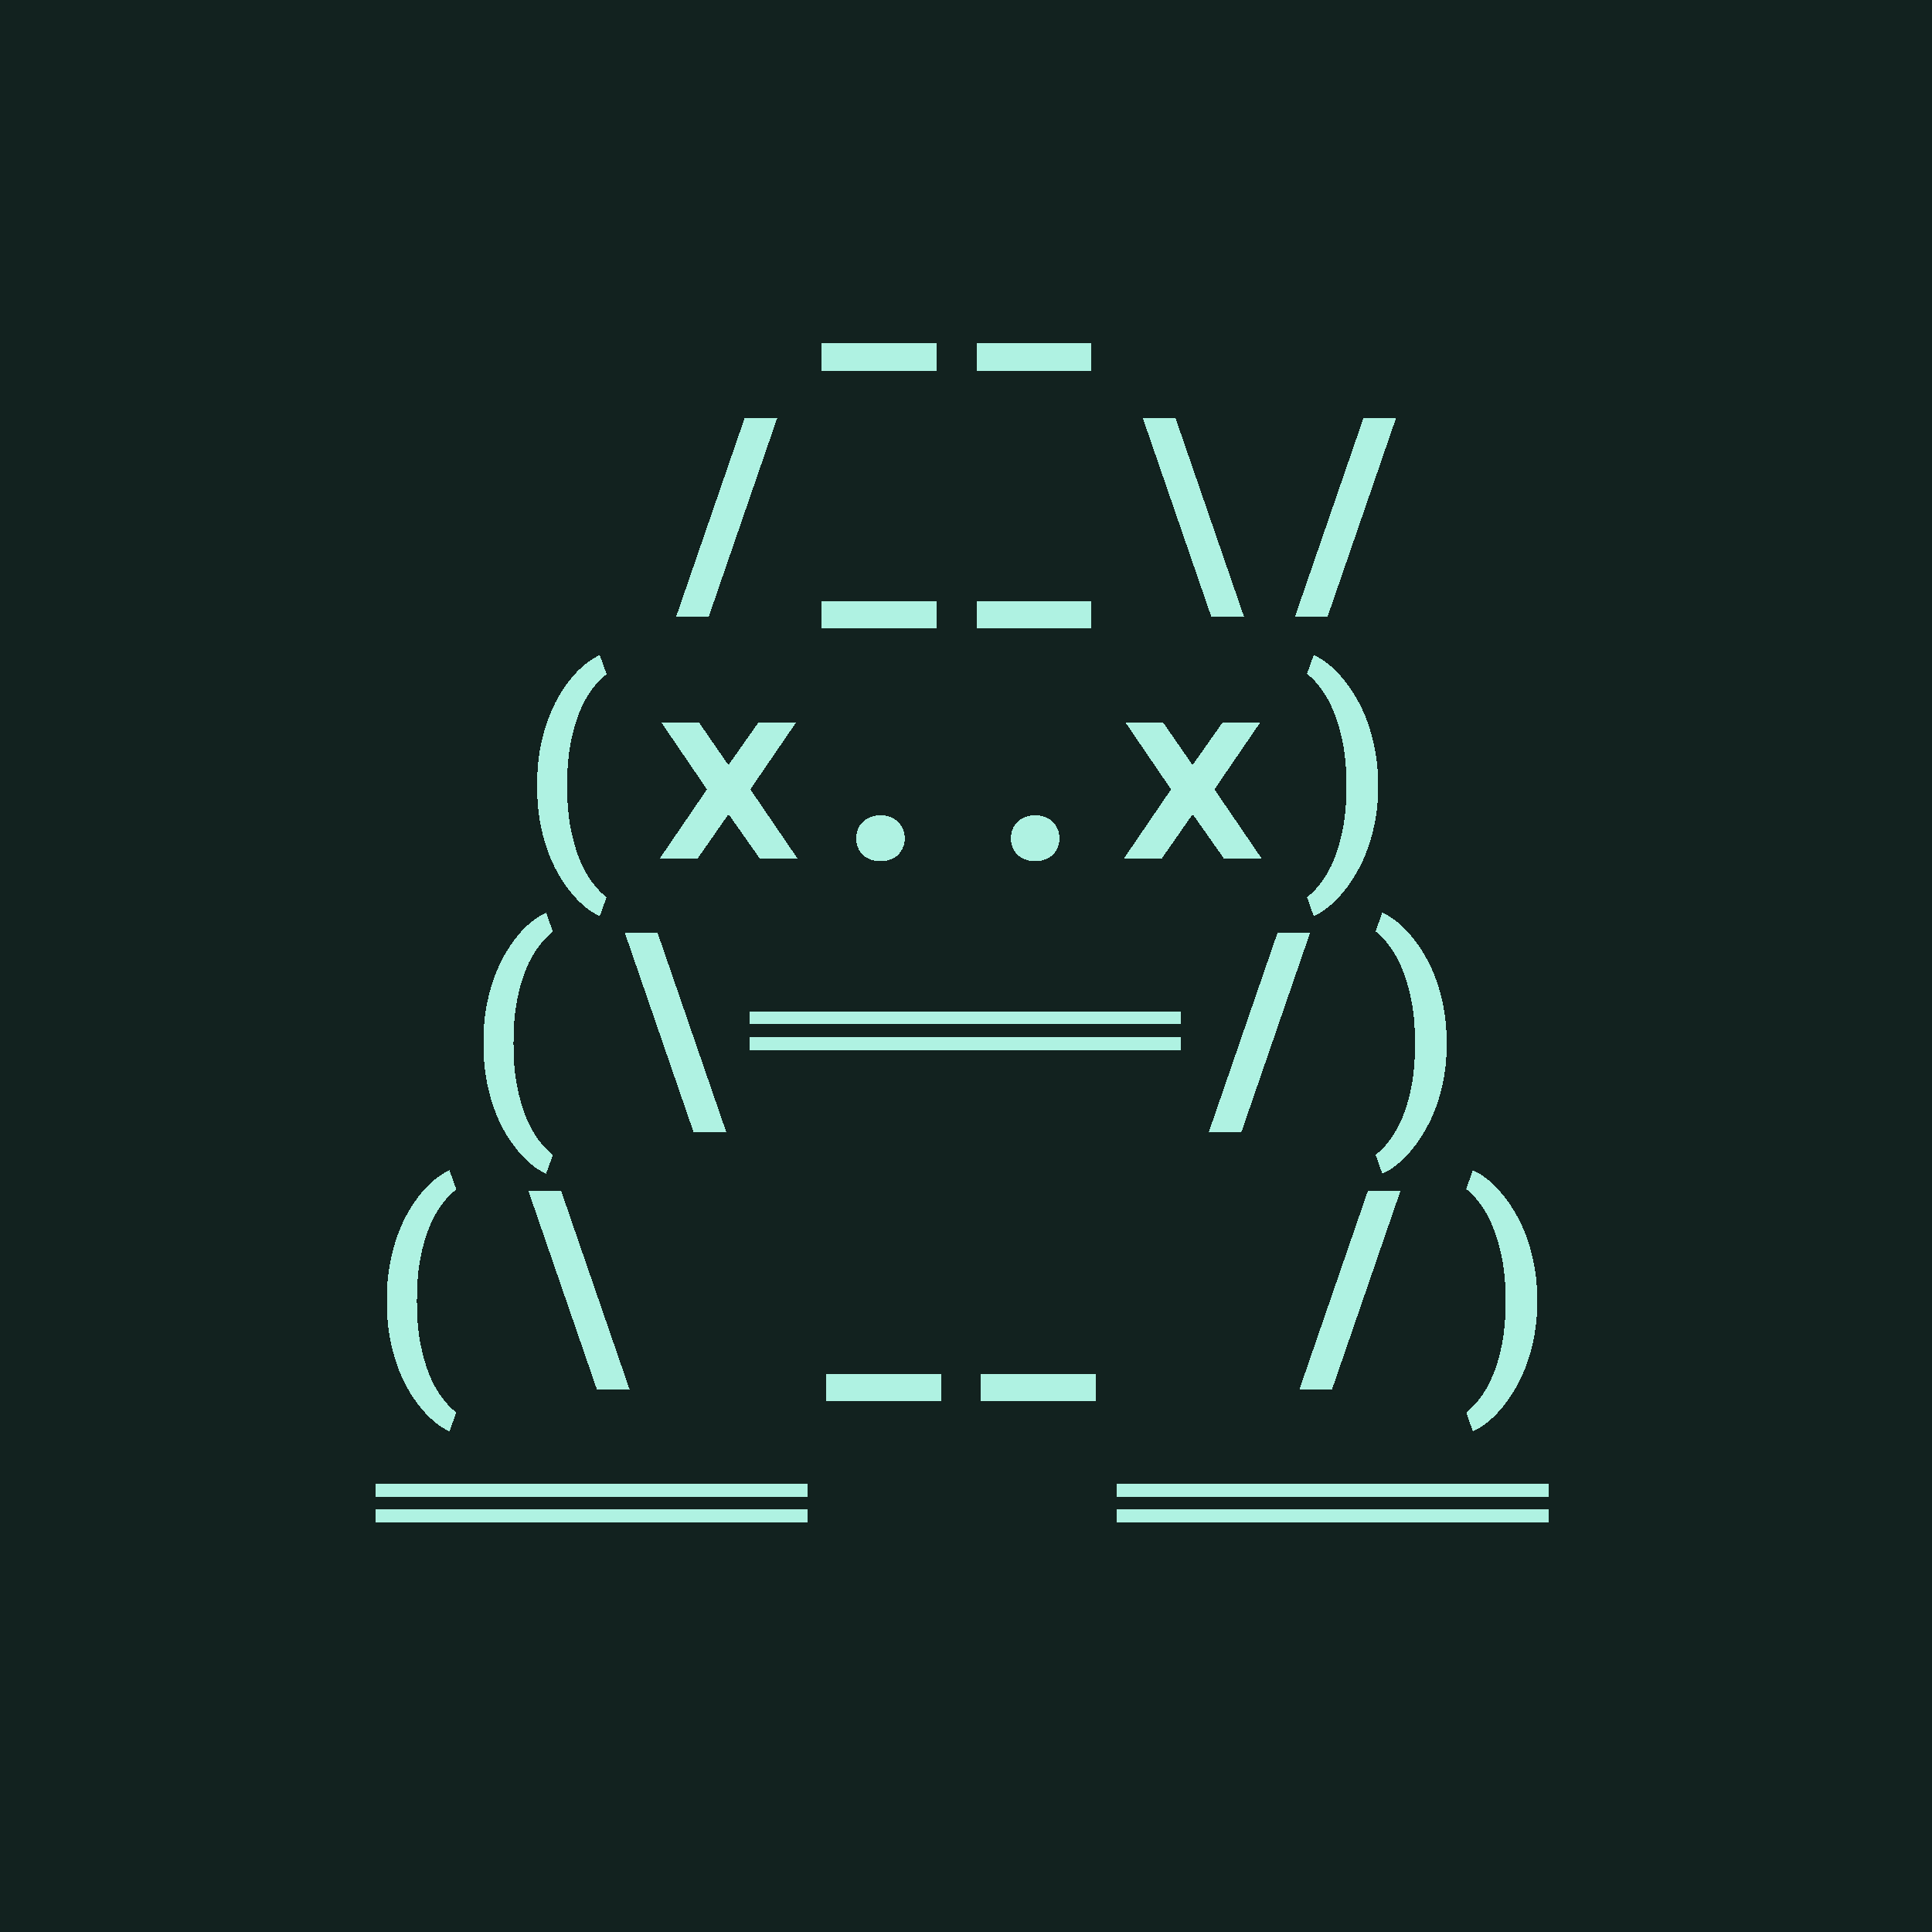
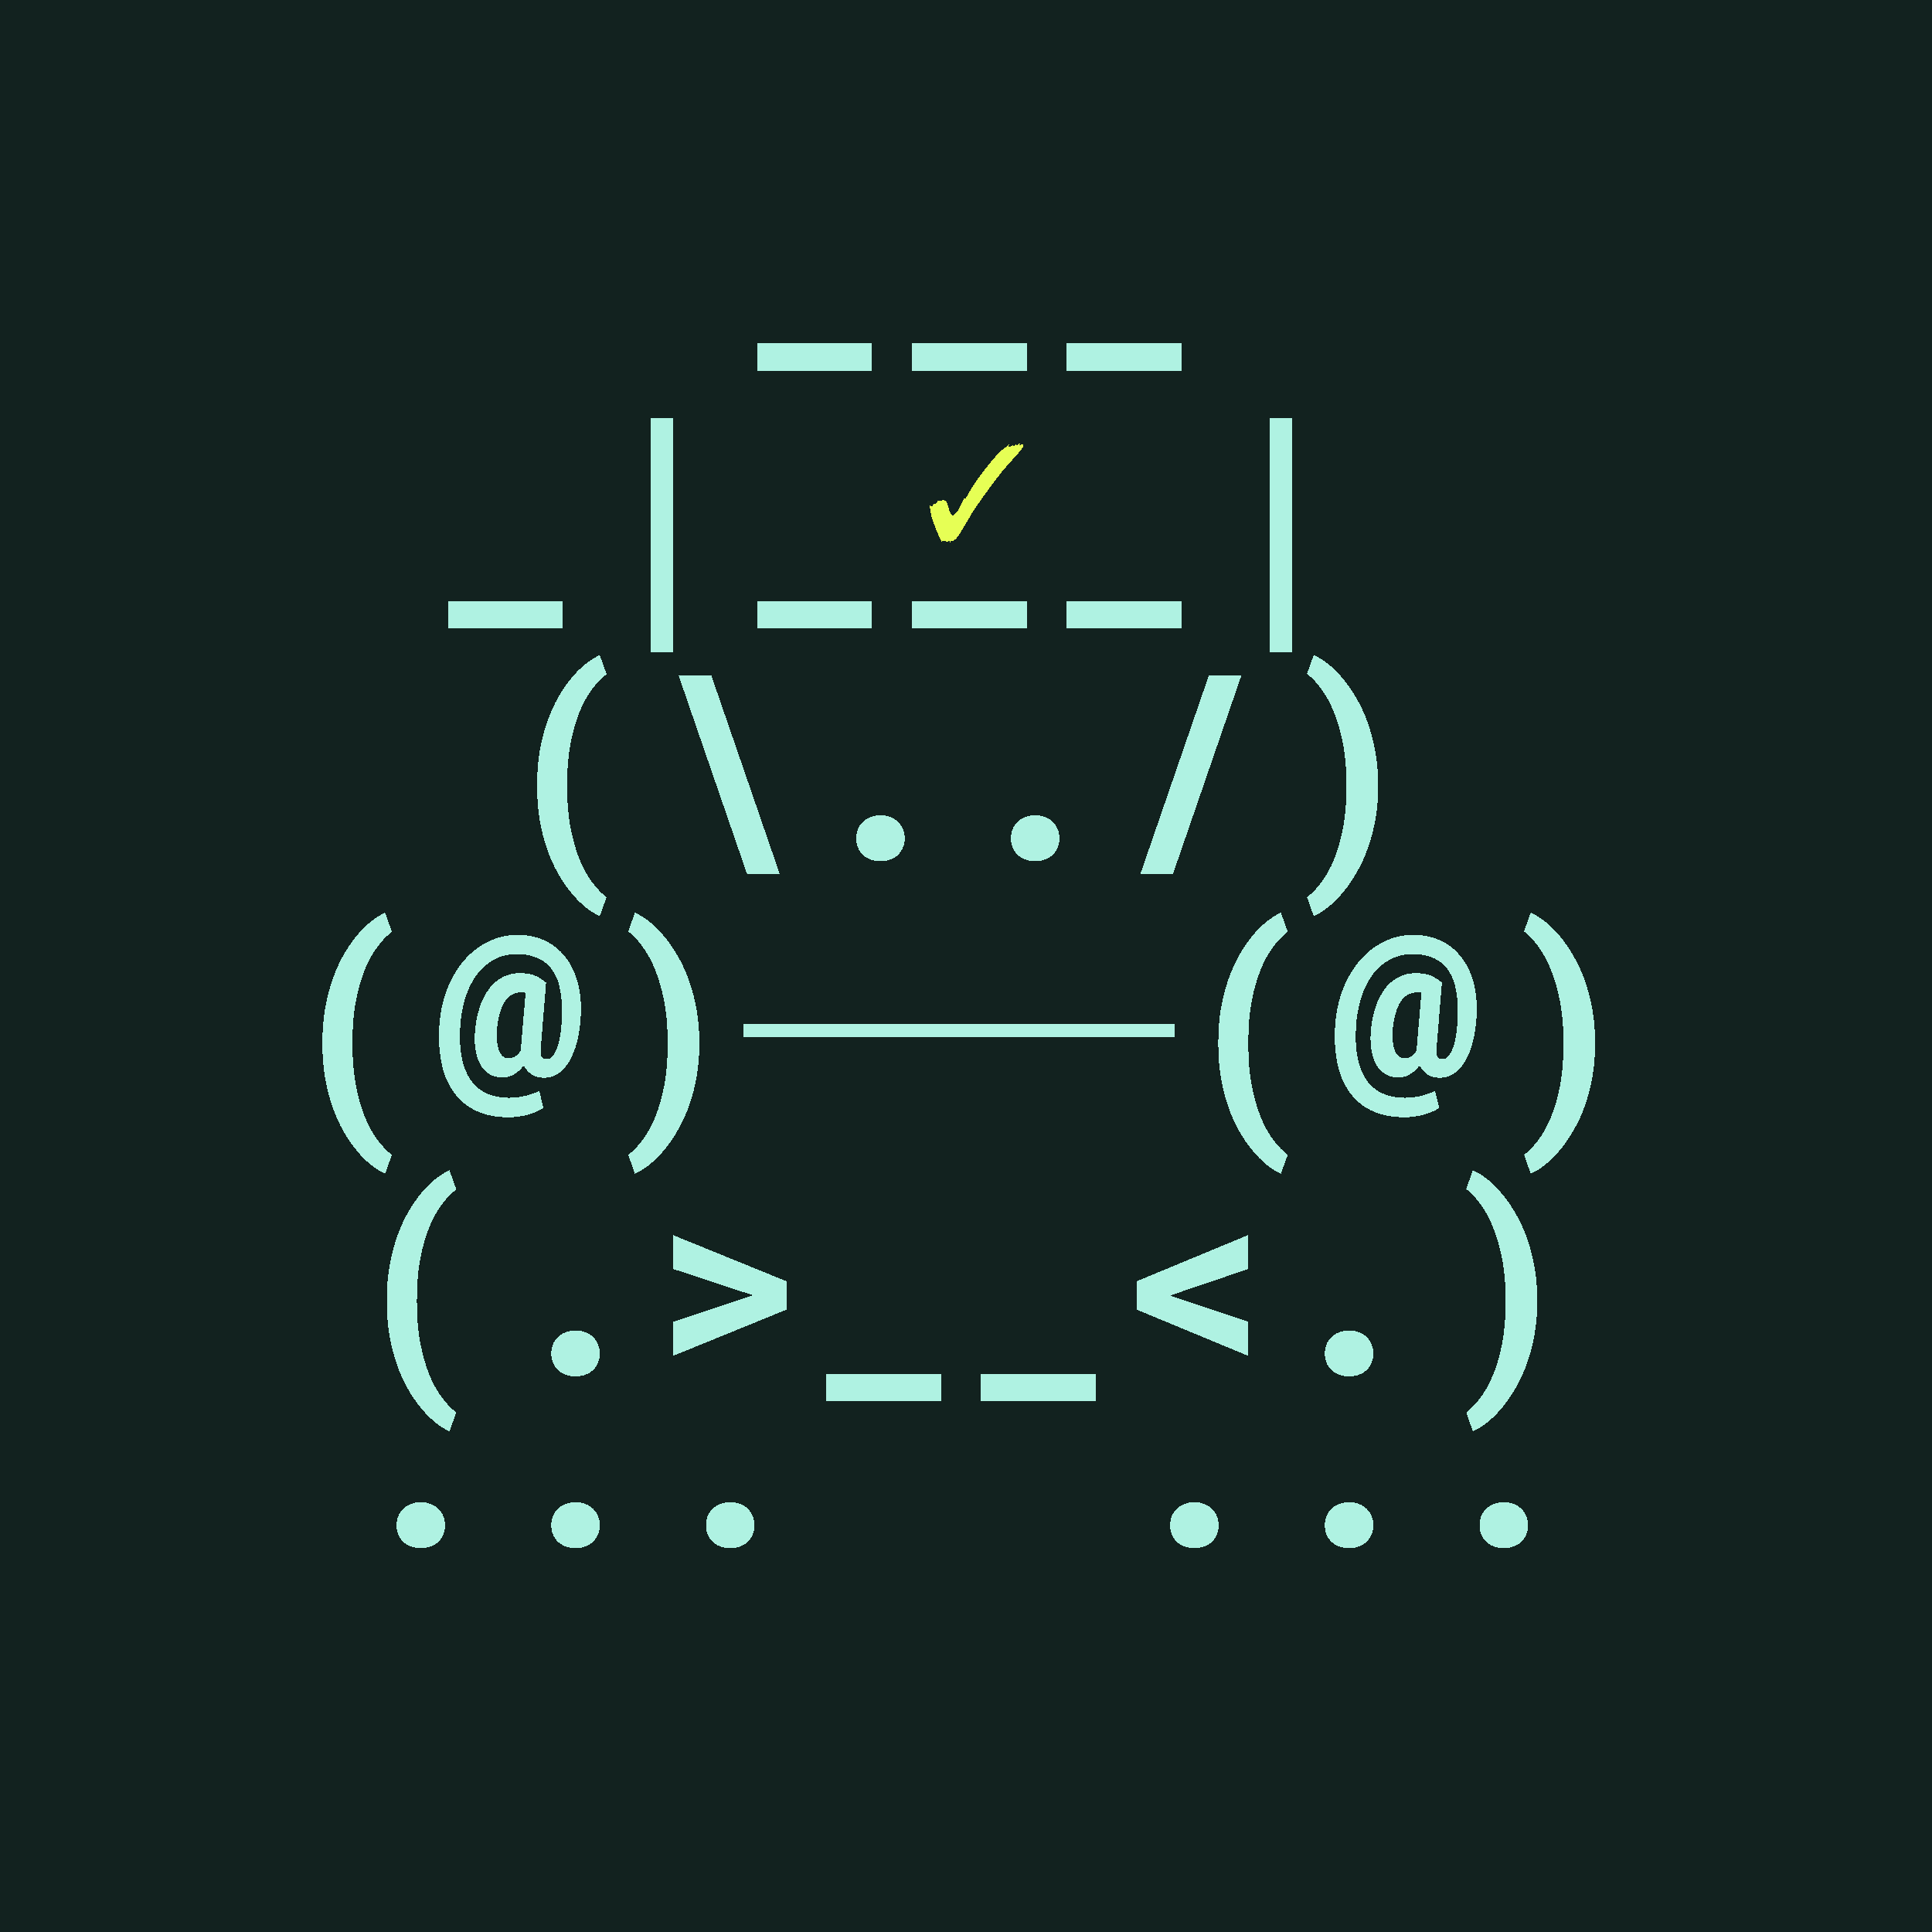
<svg xmlns="http://www.w3.org/2000/svg" viewBox="0 0 90 90" shape-rendering="crispEdges" width="512" height="512">
  <style>svg {width: 100%;height: 100%;margin: 0;padding: 0;overflow: hidden;display: flex;justify-content: center;background:#12221F;}</style>
  <rect width="90" height="90" fill="#12221F" />
-   <path fill="#AFF2E2" d="M18.021 60.531c0-.55.041-1.068.123-1.553.087-.488.202-.937.346-1.347.145-.414.313-.791.504-1.131.195-.34.4-.64.615-.902.215-.262.436-.483.662-.663.231-.183.454-.324.668-.421l.317.89a3.654 3.654 0 0 0-.656.68 4.59 4.59 0 0 0-.592 1.055 7.816 7.816 0 0 0-.422 1.464c-.11.56-.164 1.198-.164 1.916v.153c0 .723.055 1.363.164 1.922.11.558.25 1.047.422 1.465.176.422.373.775.592 1.06.218.285.437.512.656.68l-.317.879a3.233 3.233 0 0 1-.668-.422 4.66 4.66 0 0 1-.662-.668 6.31 6.31 0 0 1-.615-.897 7.093 7.093 0 0 1-.504-1.125 8.713 8.713 0 0 1-.345-1.347 9.344 9.344 0 0 1-.123-1.559v-.129Zm6.592-5.062h1.524l3.193 9.263h-1.523l-3.194-9.263Zm19.219 9.803h-5.344V64h5.344v1.272Zm7.208 0h-5.345V64h5.344v1.272Zm11.009-.54H60.53l3.194-9.263h1.517l-3.193 9.263Zm9.562-4.072a8.64 8.64 0 0 1-.129 1.524 8.338 8.338 0 0 1-.351 1.336 6.713 6.713 0 0 1-.522 1.13 6.145 6.145 0 0 1-.627.914c-.222.27-.45.499-.685.686a3.11 3.11 0 0 1-.686.428l-.31-.88a3.56 3.56 0 0 0 .65-.673c.219-.285.416-.637.592-1.055.176-.418.318-.908.428-1.47.11-.563.164-1.206.164-1.928v-.152c0-.72-.057-1.36-.17-1.922a7.913 7.913 0 0 0-.434-1.477 4.723 4.723 0 0 0-.592-1.06 3.572 3.572 0 0 0-.638-.674l.31-.873c.223.097.451.24.686.427.234.188.463.416.685.686.223.266.432.57.627.914.2.34.373.717.522 1.13a8.54 8.54 0 0 1 .48 2.86v.13Z" />
-   <path fill="#AFF2E2" d="M43.625 17.271h-5.344V16h5.344v1.271Zm7.207 0h-5.344V16h5.344v1.271ZM33.014 28.732h-1.518l3.194-9.263h1.517l-3.193 9.263Zm10.611.539h-5.344V28h5.344v1.271Zm7.207 0h-5.344V28h5.344v1.271Zm2.402-9.802h1.524l3.193 9.263h-1.523l-3.194-9.263Zm8.608 9.263h-1.518l3.194-9.263h1.517l-3.193 9.263Z" />
-   <path fill="#AFF2E2" d="M25.021 36.531c0-.55.041-1.068.123-1.553.087-.488.202-.937.346-1.347.145-.414.313-.791.504-1.131.195-.34.4-.64.615-.902a4.4 4.4 0 0 1 .662-.662 3.23 3.23 0 0 1 .668-.422l.317.89a3.654 3.654 0 0 0-.656.68 4.59 4.59 0 0 0-.592 1.055 7.816 7.816 0 0 0-.422 1.464c-.11.56-.164 1.198-.164 1.916v.153c0 .723.055 1.363.164 1.922.11.558.25 1.047.422 1.465.176.422.373.775.592 1.06.218.285.437.512.656.68l-.317.879a3.233 3.233 0 0 1-.668-.422 4.66 4.66 0 0 1-.662-.668 6.31 6.31 0 0 1-.615-.897 7.093 7.093 0 0 1-.504-1.125 8.713 8.713 0 0 1-.345-1.347 9.344 9.344 0 0 1-.123-1.559v-.129Zm8.913-.891 1.394-1.98h1.752l-2.127 3.112L37.156 40h-1.758l-1.459-2.074L32.492 40H30.73l2.203-3.228-2.122-3.112h1.753l1.37 1.98Zm5.953 3.417c0-.153.025-.293.076-.422a.92.92 0 0 1 .222-.34c.098-.098.217-.174.358-.229.14-.058.299-.088.475-.088.175 0 .334.03.474.088.14.055.258.131.352.229a.92.92 0 0 1 .222.34c.055.129.082.27.082.422 0 .148-.027.287-.082.416a.989.989 0 0 1-.222.34 1.005 1.005 0 0 1-.352.222c-.14.055-.299.082-.474.082-.176 0-.334-.027-.475-.082a1.069 1.069 0 0 1-.358-.222.989.989 0 0 1-.222-.34 1.125 1.125 0 0 1-.076-.416Zm7.207 0c0-.153.025-.293.076-.422a.92.92 0 0 1 .223-.34 1.01 1.01 0 0 1 .357-.229c.14-.058.299-.088.475-.088.175 0 .334.03.474.088.14.055.258.131.352.229a.92.92 0 0 1 .222.34c.055.129.082.27.082.422 0 .148-.027.287-.082.416a.987.987 0 0 1-.222.34 1.005 1.005 0 0 1-.352.222c-.14.055-.299.082-.474.082-.176 0-.334-.027-.475-.082a1.068 1.068 0 0 1-.357-.222.987.987 0 0 1-.223-.34 1.125 1.125 0 0 1-.076-.416Zm8.461-3.417 1.394-1.98h1.752l-2.127 3.112L58.777 40H57.02l-1.459-2.074L54.113 40H52.35l2.203-3.228-2.121-3.112h1.752l1.37 1.98Zm8.642 1.02a8.348 8.348 0 0 1-.48 2.86 6.706 6.706 0 0 1-.522 1.13 6.152 6.152 0 0 1-.627.915c-.222.269-.45.498-.685.685-.235.188-.463.33-.686.428l-.31-.88a3.56 3.56 0 0 0 .65-.673 4.76 4.76 0 0 0 .592-1.055c.176-.418.318-.908.428-1.47.109-.563.164-1.206.164-1.928v-.152c0-.72-.057-1.36-.17-1.922a7.92 7.92 0 0 0-.434-1.477 4.727 4.727 0 0 0-.592-1.06 3.57 3.57 0 0 0-.638-.674l.31-.873c.223.097.451.24.686.427.234.188.463.416.685.686.223.266.432.57.627.914.2.34.373.717.522 1.13a8.55 8.55 0 0 1 .48 2.86v.13Z" />
-   <path fill="#AFF2E2" d="M22.521 48.531c0-.55.041-1.068.123-1.553.087-.488.202-.937.346-1.347.145-.414.313-.791.504-1.131.195-.34.4-.64.615-.902.215-.262.436-.483.662-.663.231-.183.454-.324.668-.421l.317.89a3.654 3.654 0 0 0-.656.68 4.59 4.59 0 0 0-.592 1.055 7.816 7.816 0 0 0-.422 1.464c-.11.56-.164 1.198-.164 1.916v.153c0 .723.055 1.363.164 1.922.11.558.25 1.047.422 1.465.176.422.373.775.592 1.06.218.285.437.512.656.68l-.317.879a3.233 3.233 0 0 1-.668-.422 4.66 4.66 0 0 1-.662-.668 6.31 6.31 0 0 1-.615-.897 7.093 7.093 0 0 1-.504-1.125 8.713 8.713 0 0 1-.345-1.347 9.344 9.344 0 0 1-.123-1.559v-.129Zm6.592-5.062h1.524l3.193 9.263h-1.523l-3.194-9.263Zm5.801 4.247v-.6H44.97v.6H34.914Zm0 1.2v-.6H44.97v.6H34.914Z" />
-   <path fill="#AFF2E2" d="M44.969 47.716v-.6h10.056v.6H44.969Zm0 1.2v-.6h10.056v.6H44.969Zm12.861 3.816h-1.517l3.193-9.263h1.517l-3.193 9.263Zm9.563-4.072a8.348 8.348 0 0 1-.48 2.86 6.706 6.706 0 0 1-.522 1.13 6.152 6.152 0 0 1-.627.915 4.716 4.716 0 0 1-.686.685 3.11 3.11 0 0 1-.685.428l-.311-.88a3.53 3.53 0 0 0 .65-.673 4.76 4.76 0 0 0 .592-1.055c.176-.418.319-.908.428-1.47.11-.563.164-1.206.164-1.928v-.152c0-.72-.057-1.36-.17-1.922a7.92 7.92 0 0 0-.433-1.477 4.723 4.723 0 0 0-.592-1.06 3.566 3.566 0 0 0-.639-.674l.31-.873c.223.097.452.24.686.427.234.188.463.416.686.686.222.266.431.57.627.914.199.34.373.717.521 1.13a8.55 8.55 0 0 1 .48 2.86v.13Z" />
-   <path fill="#AFF2E2" d="M17.5 69.716v-.6h10.056v.6H17.5Zm0 1.2v-.6h10.056v.6H17.5Z" />
-   <path fill="#AFF2E2" d="M27.555 69.716v-.6H37.61v.6H27.555Zm0 1.2v-.6H37.61v.6H27.555Zm24.468-1.2v-.6H62.08v.6H52.023Zm0 1.2v-.6H62.08v.6H52.023Z" />
-   <path fill="#AFF2E2" d="M62.078 69.716v-.6h10.056v.6H62.078Zm0 1.2v-.6h10.056v.6H62.078Z" />
+   <path fill="#AFF2E2" d="M18.021 60.531c0-.55.041-1.068.123-1.553.087-.488.202-.937.346-1.347.145-.414.313-.791.504-1.131.195-.34.4-.64.615-.902.215-.262.436-.483.662-.663.231-.183.454-.324.668-.421l.317.89a3.654 3.654 0 0 0-.656.68 4.59 4.59 0 0 0-.592 1.055 7.816 7.816 0 0 0-.422 1.464c-.11.56-.164 1.198-.164 1.916v.153c0 .723.055 1.363.164 1.922.11.558.25 1.047.422 1.465.176.422.373.775.592 1.06.218.285.437.512.656.68l-.317.879a3.233 3.233 0 0 1-.668-.422 4.66 4.66 0 0 1-.662-.668 6.31 6.31 0 0 1-.615-.897 7.093 7.093 0 0 1-.504-1.125 8.713 8.713 0 0 1-.345-1.347 9.344 9.344 0 0 1-.123-1.559v-.129Zm7.659 2.526c0-.153.025-.293.076-.422a.92.92 0 0 1 .223-.34 1.01 1.01 0 0 1 .357-.229c.14-.058.299-.088.475-.088.175 0 .334.03.474.088.14.055.258.131.352.229a.92.92 0 0 1 .222.34c.055.129.082.27.082.422 0 .148-.027.287-.082.416a.987.987 0 0 1-.222.34 1.019 1.019 0 0 1-.352.222c-.14.055-.299.082-.474.082-.176 0-.334-.027-.475-.082a1.07 1.07 0 0 1-.357-.222.987.987 0 0 1-.223-.34 1.125 1.125 0 0 1-.076-.416Zm5.677-3.944v-1.576l5.274 2.145v1.33l-5.274 2.15V61.58l3.358-1.125.357-.117-.351-.117-3.364-1.108Zm12.475 6.159h-5.344V64h5.344v1.272Zm7.208 0h-5.345V64h5.344v1.272Zm3.884-5.063-.399.146.399.141 3.21 1.072v1.588l-5.185-2.15v-1.319l5.186-2.15v1.582l-3.211 1.09Zm6.791 2.848c0-.153.025-.293.076-.422a.92.92 0 0 1 .223-.34 1.01 1.01 0 0 1 .357-.229c.14-.058.299-.088.475-.088s.334.03.474.088c.14.055.258.131.352.229a.92.92 0 0 1 .223.34c.054.129.082.27.082.422 0 .148-.028.287-.082.416a.987.987 0 0 1-.223.34 1.005 1.005 0 0 1-.352.222c-.14.055-.298.082-.474.082s-.334-.027-.475-.082a1.068 1.068 0 0 1-.357-.222.987.987 0 0 1-.223-.34 1.125 1.125 0 0 1-.076-.416Zm9.896-2.397a8.64 8.64 0 0 1-.129 1.524 8.338 8.338 0 0 1-.351 1.336 6.713 6.713 0 0 1-.522 1.13 6.145 6.145 0 0 1-.627.914c-.222.27-.45.499-.685.686a3.11 3.11 0 0 1-.686.428l-.31-.88a3.56 3.56 0 0 0 .65-.673c.219-.285.416-.637.592-1.055.176-.418.318-.908.428-1.47.11-.563.164-1.206.164-1.928v-.152c0-.72-.057-1.36-.17-1.922a7.913 7.913 0 0 0-.434-1.477 4.723 4.723 0 0 0-.592-1.06 3.572 3.572 0 0 0-.638-.674l.31-.873c.223.097.451.24.686.427.234.188.463.416.685.686.223.266.432.57.627.914.2.34.373.717.522 1.13a8.54 8.54 0 0 1 .48 2.86v.13Z" />
+   <path fill="#AFF2E2" d="M40.625 17.271h-5.344V16h5.344v1.271Zm7.207 0h-5.344V16h5.344v1.271Zm7.208 0h-5.345V16h5.344v1.271Zm-28.83 12h-5.343V28h5.344v1.271Zm5.14 1.131h-1.02V19.47h1.02v10.933Zm9.275-1.131h-5.344V28h5.344v1.271Zm7.207 0h-5.344V28h5.344v1.271Zm7.208 0h-5.345V28h5.344v1.271Zm5.138 1.131h-1.02V19.47h1.02v10.933Z" />
+   <path fill="#E6FF55" d="M44.254 25.264c0-.052-.01-.078-.03-.078l-.138.066c0-.028-.016-.048-.048-.06l-.048-.006a.254.254 0 0 0-.12.042.42.42 0 0 0-.03-.06 5.19 5.19 0 0 1-.186-.384 76.132 76.132 0 0 0-.138-.354l-.096-.264a2.404 2.404 0 0 1-.054-.234 6.307 6.307 0 0 1-.06-.396c.044.028.078.042.102.042.028 0 .054-.042.078-.126.012.016.034.024.066.024.024 0 .042-.008.054-.024l.096-.144.108.036h.006c.008 0 .016-.004.024-.012a.14.14 0 0 1 .036-.024c.032-.02.056-.03.072-.03l.018.006c.1.048.164.136.192.264.072.304.144.456.216.456.072 0 .156-.076.252-.228.048-.076.096-.164.144-.264.052-.1.104-.212.156-.336.008.048.016.072.024.072.02 0 .054-.05.102-.15.052-.1.134-.238.246-.414.064-.108.144-.23.24-.366a19.518 19.518 0 0 1 .642-.828c.108-.128.204-.238.288-.33.084-.092.146-.152.186-.18.152-.104.272-.204.36-.3a.446.446 0 0 1-.018.078.253.253 0 0 0-.006.042c0 .016.008.024.024.024l.168-.084v.024c0 .032.008.048.024.048.012 0 .036-.018.072-.054a.23.23 0 0 0 .06-.078l-.012.084.204-.12-.048.108c.064-.044.11-.066.138-.066.016 0 .028.01.036.03a.107.107 0 0 1 .012.048c0 .024-.01.052-.03.084-.02.032-.046.07-.078.114-.024.032-.064.08-.12.144l-.24.27c-.108.116-.252.278-.432.486a4.173 4.173 0 0 0-.222.276c-.1.128-.214.278-.342.45a56.35 56.35 0 0 0-.372.51 24.53 24.53 0 0 0-.33.468 4.92 4.92 0 0 0-.204.306l-.372.63-.198.336a1.282 1.282 0 0 1-.318.366l-.054-.03-.048.03-.054.06Z" />
+   <path fill="#AFF2E2" d="M25.021 36.531c0-.55.041-1.068.123-1.553.087-.488.202-.937.346-1.347.145-.414.313-.791.504-1.131.195-.34.4-.64.615-.902a4.4 4.4 0 0 1 .662-.662 3.23 3.23 0 0 1 .668-.422l.317.89a3.654 3.654 0 0 0-.656.68 4.59 4.59 0 0 0-.592 1.055 7.816 7.816 0 0 0-.422 1.464c-.11.56-.164 1.198-.164 1.916v.153c0 .723.055 1.363.164 1.922.11.558.25 1.047.422 1.465.176.422.373.775.592 1.06.218.285.437.512.656.68l-.317.879a3.233 3.233 0 0 1-.668-.422 4.66 4.66 0 0 1-.662-.668 6.31 6.31 0 0 1-.615-.897 7.093 7.093 0 0 1-.504-1.125 8.713 8.713 0 0 1-.345-1.347 9.344 9.344 0 0 1-.123-1.559v-.129Zm6.592-5.062h1.524l3.193 9.263h-1.523l-3.194-9.263Zm8.274 7.588c0-.153.025-.293.076-.422a.92.92 0 0 1 .222-.34c.098-.098.217-.174.358-.229.14-.058.299-.088.475-.088.175 0 .334.03.474.088.14.055.258.131.352.229a.92.92 0 0 1 .222.34c.055.129.082.27.082.422 0 .148-.027.287-.082.416a.989.989 0 0 1-.222.34 1.005 1.005 0 0 1-.352.222c-.14.055-.299.082-.474.082-.176 0-.334-.027-.475-.082a1.069 1.069 0 0 1-.358-.222.989.989 0 0 1-.222-.34 1.125 1.125 0 0 1-.076-.416Zm7.207 0c0-.153.025-.293.076-.422a.92.92 0 0 1 .223-.34 1.01 1.01 0 0 1 .357-.229c.14-.058.299-.088.475-.088.175 0 .334.03.474.088.14.055.258.131.352.229a.92.92 0 0 1 .222.34c.055.129.082.27.082.422 0 .148-.027.287-.082.416a.987.987 0 0 1-.222.34 1.005 1.005 0 0 1-.352.222c-.14.055-.299.082-.474.082-.176 0-.334-.027-.475-.082a1.068 1.068 0 0 1-.357-.222.987.987 0 0 1-.223-.34 1.125 1.125 0 0 1-.076-.416Zm7.541 1.675h-1.518l3.194-9.263h1.517l-3.193 9.263Zm9.562-4.072a8.348 8.348 0 0 1-.48 2.86 6.706 6.706 0 0 1-.522 1.13 6.152 6.152 0 0 1-.627.915c-.222.269-.45.498-.685.685-.235.188-.463.33-.686.428l-.31-.88a3.56 3.56 0 0 0 .65-.673 4.76 4.76 0 0 0 .592-1.055c.176-.418.318-.908.428-1.47.109-.563.164-1.206.164-1.928v-.152c0-.72-.057-1.36-.17-1.922a7.92 7.92 0 0 0-.434-1.477 4.727 4.727 0 0 0-.592-1.06 3.57 3.57 0 0 0-.638-.674l.31-.873c.223.097.451.24.686.427.234.188.463.416.685.686.223.266.432.57.627.914.2.34.373.717.522 1.13a8.55 8.55 0 0 1 .48 2.86v.13Z" />
+   <path fill="#AFF2E2" d="M15.021 48.531c0-.55.041-1.068.123-1.553.086-.488.202-.937.346-1.347.145-.414.313-.791.504-1.131.195-.34.4-.64.615-.902.215-.262.436-.483.662-.663.231-.183.454-.324.668-.421l.317.89a3.654 3.654 0 0 0-.656.68 4.59 4.59 0 0 0-.592 1.055 7.816 7.816 0 0 0-.422 1.464c-.11.56-.164 1.198-.164 1.916v.153c0 .723.055 1.363.164 1.922.11.558.25 1.047.422 1.465.176.422.373.775.592 1.06.218.285.437.512.656.68l-.317.879a3.233 3.233 0 0 1-.668-.422 4.66 4.66 0 0 1-.662-.668 6.31 6.31 0 0 1-.615-.897 7.093 7.093 0 0 1-.504-1.125 8.713 8.713 0 0 1-.345-1.347 9.344 9.344 0 0 1-.123-1.559v-.129Zm12.042-1.353a6.917 6.917 0 0 1-.123 1.095c-.07.36-.176.684-.317.973a2.046 2.046 0 0 1-.527.697 1.183 1.183 0 0 1-.774.264c-.199 0-.38-.049-.545-.147a1.06 1.06 0 0 1-.38-.433 1.479 1.479 0 0 1-.44.416 1.005 1.005 0 0 1-.539.152c-.234 0-.44-.052-.615-.158a1.192 1.192 0 0 1-.428-.451c-.11-.2-.186-.438-.229-.715a4.018 4.018 0 0 1-.011-.926 5.02 5.02 0 0 1 .228-1.078 2.91 2.91 0 0 1 .434-.82 1.81 1.81 0 0 1 .621-.527 1.69 1.69 0 0 1 .803-.188c.304 0 .552.045.744.135a1.7 1.7 0 0 1 .474.31l-.252 3.088a1.1 1.1 0 0 0 .006.264c.016.062.037.11.065.14a.208.208 0 0 0 .105.06.596.596 0 0 0 .117.01c.102 0 .194-.052.276-.157.086-.106.16-.252.223-.44a3.45 3.45 0 0 0 .14-.668c.035-.261.053-.547.053-.855a4.576 4.576 0 0 0-.106-1.237 2.169 2.169 0 0 0-.392-.867 1.627 1.627 0 0 0-.674-.504 2.473 2.473 0 0 0-.932-.164c-.398 0-.758.09-1.078.27a2.478 2.478 0 0 0-.814.738 3.83 3.83 0 0 0-.528 1.13c-.128.434-.2.911-.216 1.43-.02.524.015.981.105 1.372.094.39.236.716.428.978.195.258.44.451.732.58.297.13.637.194 1.02.194a3.757 3.757 0 0 0 .75-.088c.125-.032.242-.067.351-.106.114-.039.215-.082.305-.129l.188.791a1.672 1.672 0 0 1-.352.194 3.16 3.16 0 0 1-.41.14c-.145.036-.29.061-.434.077-.144.02-.283.029-.416.029-.57 0-1.062-.094-1.476-.281a2.667 2.667 0 0 1-1.026-.803 3.388 3.388 0 0 1-.591-1.266 6.31 6.31 0 0 1-.153-1.681c.02-.618.121-1.198.305-1.74a4.737 4.737 0 0 1 .762-1.419 3.581 3.581 0 0 1 1.148-.955 3.063 3.063 0 0 1 1.459-.351c.46 0 .877.088 1.248.264.371.171.684.417.938.738.257.316.45.697.58 1.142.128.446.185.94.17 1.483Zm-3.915.767c-.023.45.012.787.106 1.014.098.226.242.34.433.34a.66.66 0 0 0 .288-.07.79.79 0 0 0 .28-.288v-.035a.171.171 0 0 0 .007-.04l.222-2.62a.926.926 0 0 0-.181-.018.889.889 0 0 0-.791.44c-.184.293-.305.719-.364 1.277Zm9.428.715a8.348 8.348 0 0 1-.48 2.86 6.706 6.706 0 0 1-.522 1.13 6.152 6.152 0 0 1-.627.915c-.222.269-.45.498-.685.685-.235.188-.463.33-.686.428l-.31-.88a3.56 3.56 0 0 0 .65-.673 4.76 4.76 0 0 0 .592-1.055c.176-.418.318-.908.428-1.47.109-.563.164-1.206.164-1.928v-.152c0-.72-.057-1.36-.17-1.922a7.92 7.92 0 0 0-.434-1.477 4.727 4.727 0 0 0-.592-1.06 3.566 3.566 0 0 0-.638-.674l.31-.873c.223.097.451.24.686.427.234.188.463.416.685.686.223.266.432.57.627.914.2.34.373.717.522 1.13a8.55 8.55 0 0 1 .48 2.86v.13Zm2.045-.344v-.6h10.056v.6H34.621Z" />
+   <path fill="#AFF2E2" d="M44.676 48.316v-.6h10.056v.6H44.676Zm12.076.215c0-.55.041-1.068.123-1.553.086-.488.201-.937.346-1.347a7 7 0 0 1 .504-1.131c.195-.34.4-.64.615-.902a4.41 4.41 0 0 1 .662-.663c.23-.183.453-.324.668-.421l.316.89a3.654 3.654 0 0 0-.656.68 4.586 4.586 0 0 0-.592 1.055 7.816 7.816 0 0 0-.422 1.464c-.109.56-.164 1.198-.164 1.916v.153c0 .723.055 1.363.164 1.922.11.558.25 1.047.422 1.465.176.422.373.775.592 1.06.219.285.438.512.656.68l-.316.879a3.233 3.233 0 0 1-.668-.422 4.665 4.665 0 0 1-.662-.668 6.31 6.31 0 0 1-.615-.897 7.084 7.084 0 0 1-.504-1.125 8.701 8.701 0 0 1-.346-1.347 9.344 9.344 0 0 1-.123-1.559v-.129Zm12.041-1.353a6.929 6.929 0 0 1-.123 1.095c-.07.36-.176.684-.317.973a2.046 2.046 0 0 1-.527.697 1.183 1.183 0 0 1-.773.264c-.2 0-.381-.049-.545-.147a1.06 1.06 0 0 1-.381-.433 1.479 1.479 0 0 1-.44.416 1.005 1.005 0 0 1-.539.152c-.234 0-.439-.052-.615-.158a1.19 1.19 0 0 1-.427-.451c-.11-.2-.186-.438-.229-.715a4.023 4.023 0 0 1-.012-.926c.043-.398.12-.758.229-1.078a2.91 2.91 0 0 1 .433-.82 1.81 1.81 0 0 1 .621-.527c.239-.126.506-.188.803-.188.305 0 .553.045.744.135.196.09.354.193.475.31l-.252 3.088c-.008.113-.006.201.006.264.015.062.037.11.064.14a.21.21 0 0 0 .106.06.596.596 0 0 0 .117.01c.102 0 .193-.052.275-.157.086-.106.16-.252.223-.44.063-.187.11-.41.14-.668.036-.261.053-.547.053-.855a4.573 4.573 0 0 0-.105-1.237 2.17 2.17 0 0 0-.393-.867 1.627 1.627 0 0 0-.673-.504 2.473 2.473 0 0 0-.932-.164c-.399 0-.758.09-1.078.27a2.48 2.48 0 0 0-.815.738 3.832 3.832 0 0 0-.527 1.13 5.619 5.619 0 0 0-.217 1.43c-.02.524.016.981.106 1.372.093.39.236.716.427.978.196.258.44.451.733.58.297.13.636.194 1.02.194a3.757 3.757 0 0 0 .75-.088c.124-.032.241-.067.35-.106.114-.039.216-.082.305-.129l.188.791a1.672 1.672 0 0 1-.352.194 3.171 3.171 0 0 1-.41.14 3.35 3.35 0 0 1-.433.077c-.145.02-.284.029-.416.029-.57 0-1.063-.094-1.477-.281a2.668 2.668 0 0 1-1.025-.803 3.39 3.39 0 0 1-.592-1.266 6.31 6.31 0 0 1-.152-1.681c.02-.618.12-1.198.304-1.74a4.737 4.737 0 0 1 .762-1.419 3.58 3.58 0 0 1 1.148-.955 3.063 3.063 0 0 1 1.46-.351c.46 0 .876.088 1.248.264.37.171.683.417.937.738.258.316.451.697.58 1.142.129.446.186.94.17 1.483Zm-3.914.767c-.023.45.012.787.105 1.014.098.226.243.34.434.34a.66.66 0 0 0 .287-.07.79.79 0 0 0 .281-.288v-.035a.172.172 0 0 0 .006-.04l.223-2.62a.925.925 0 0 0-.182-.018.889.889 0 0 0-.79.44c-.184.293-.305.719-.364 1.277Zm9.428.715a8.64 8.64 0 0 1-.13 1.524 8.338 8.338 0 0 1-.35 1.336 6.713 6.713 0 0 1-.522 1.13 6.145 6.145 0 0 1-.627.915 4.716 4.716 0 0 1-.686.685 3.11 3.11 0 0 1-.685.428l-.31-.88c.214-.163.43-.388.65-.673.218-.285.415-.637.591-1.055.176-.418.319-.908.428-1.47.11-.563.164-1.206.164-1.928v-.152a9.8 9.8 0 0 0-.17-1.922 7.928 7.928 0 0 0-.433-1.477 4.727 4.727 0 0 0-.592-1.06 3.572 3.572 0 0 0-.639-.674l.31-.873c.223.097.452.24.686.427.235.188.463.416.686.686.222.266.431.57.627.914.199.34.373.717.521 1.13a8.54 8.54 0 0 1 .48 2.86v.13Z" />
+   <path fill="#AFF2E2" d="M18.473 71.057c0-.153.025-.293.076-.422a.92.92 0 0 1 .223-.34 1.01 1.01 0 0 1 .357-.229c.14-.058.299-.088.474-.088.176 0 .334.03.475.088.14.055.258.131.352.229a.92.92 0 0 1 .222.34c.055.129.082.27.082.422 0 .148-.027.287-.082.416a.987.987 0 0 1-.222.34 1.004 1.004 0 0 1-.352.222c-.14.055-.299.082-.474.082-.176 0-.334-.027-.475-.082a1.068 1.068 0 0 1-.358-.222.987.987 0 0 1-.222-.34 1.125 1.125 0 0 1-.076-.416Zm7.207 0c0-.153.025-.293.076-.422a.92.92 0 0 1 .223-.34 1.01 1.01 0 0 1 .357-.229c.14-.058.299-.088.475-.088.175 0 .334.03.474.088.14.055.258.131.352.229a.92.92 0 0 1 .222.34c.055.129.082.27.082.422 0 .148-.027.287-.082.416a.987.987 0 0 1-.222.34 1.004 1.004 0 0 1-.352.222c-.14.055-.299.082-.474.082-.176 0-.334-.027-.475-.082a1.07 1.07 0 0 1-.357-.222.987.987 0 0 1-.223-.34 1.125 1.125 0 0 1-.076-.416Zm7.207 0c0-.153.025-.293.076-.422a.92.92 0 0 1 .222-.34c.098-.098.217-.174.358-.229.14-.058.299-.088.475-.088.175 0 .334.03.474.088.14.055.258.131.352.229a.92.92 0 0 1 .222.34c.055.129.082.27.082.422 0 .148-.027.287-.082.416a.989.989 0 0 1-.222.34 1.005 1.005 0 0 1-.352.222c-.14.055-.299.082-.474.082-.176 0-.334-.027-.475-.082a1.069 1.069 0 0 1-.358-.222.989.989 0 0 1-.222-.34 1.125 1.125 0 0 1-.076-.416Zm21.621 0c0-.153.025-.293.076-.422a.92.92 0 0 1 .223-.34 1.01 1.01 0 0 1 .357-.229c.14-.058.299-.088.475-.088.175 0 .334.03.474.088.14.055.258.131.352.229a.92.92 0 0 1 .222.34c.055.129.083.27.083.422 0 .148-.028.287-.083.416a.987.987 0 0 1-.222.34 1.004 1.004 0 0 1-.352.222c-.14.055-.298.082-.474.082s-.334-.027-.475-.082a1.069 1.069 0 0 1-.357-.222.989.989 0 0 1-.223-.34 1.125 1.125 0 0 1-.076-.416Zm7.207 0c0-.153.025-.293.076-.422a.92.92 0 0 1 .223-.34 1.01 1.01 0 0 1 .357-.229c.14-.058.299-.088.475-.088s.334.03.474.088c.14.055.258.131.352.229a.92.92 0 0 1 .223.34c.054.129.082.27.082.422 0 .148-.028.287-.082.416a.987.987 0 0 1-.223.34 1.005 1.005 0 0 1-.352.222c-.14.055-.298.082-.474.082s-.334-.027-.475-.082a1.068 1.068 0 0 1-.357-.222.987.987 0 0 1-.223-.34 1.125 1.125 0 0 1-.076-.416Zm7.207 0c0-.153.025-.293.076-.422a.92.92 0 0 1 .223-.34 1.01 1.01 0 0 1 .357-.229c.14-.058.299-.088.475-.088.175 0 .334.03.474.088a.964.964 0 0 1 .352.229.92.92 0 0 1 .223.34c.054.129.082.27.082.422 0 .148-.028.287-.082.416a.987.987 0 0 1-.223.34 1.004 1.004 0 0 1-.352.222c-.14.055-.299.082-.474.082-.176 0-.334-.027-.475-.082a1.07 1.07 0 0 1-.357-.222.987.987 0 0 1-.223-.34 1.127 1.127 0 0 1-.076-.416Z" />
</svg>
